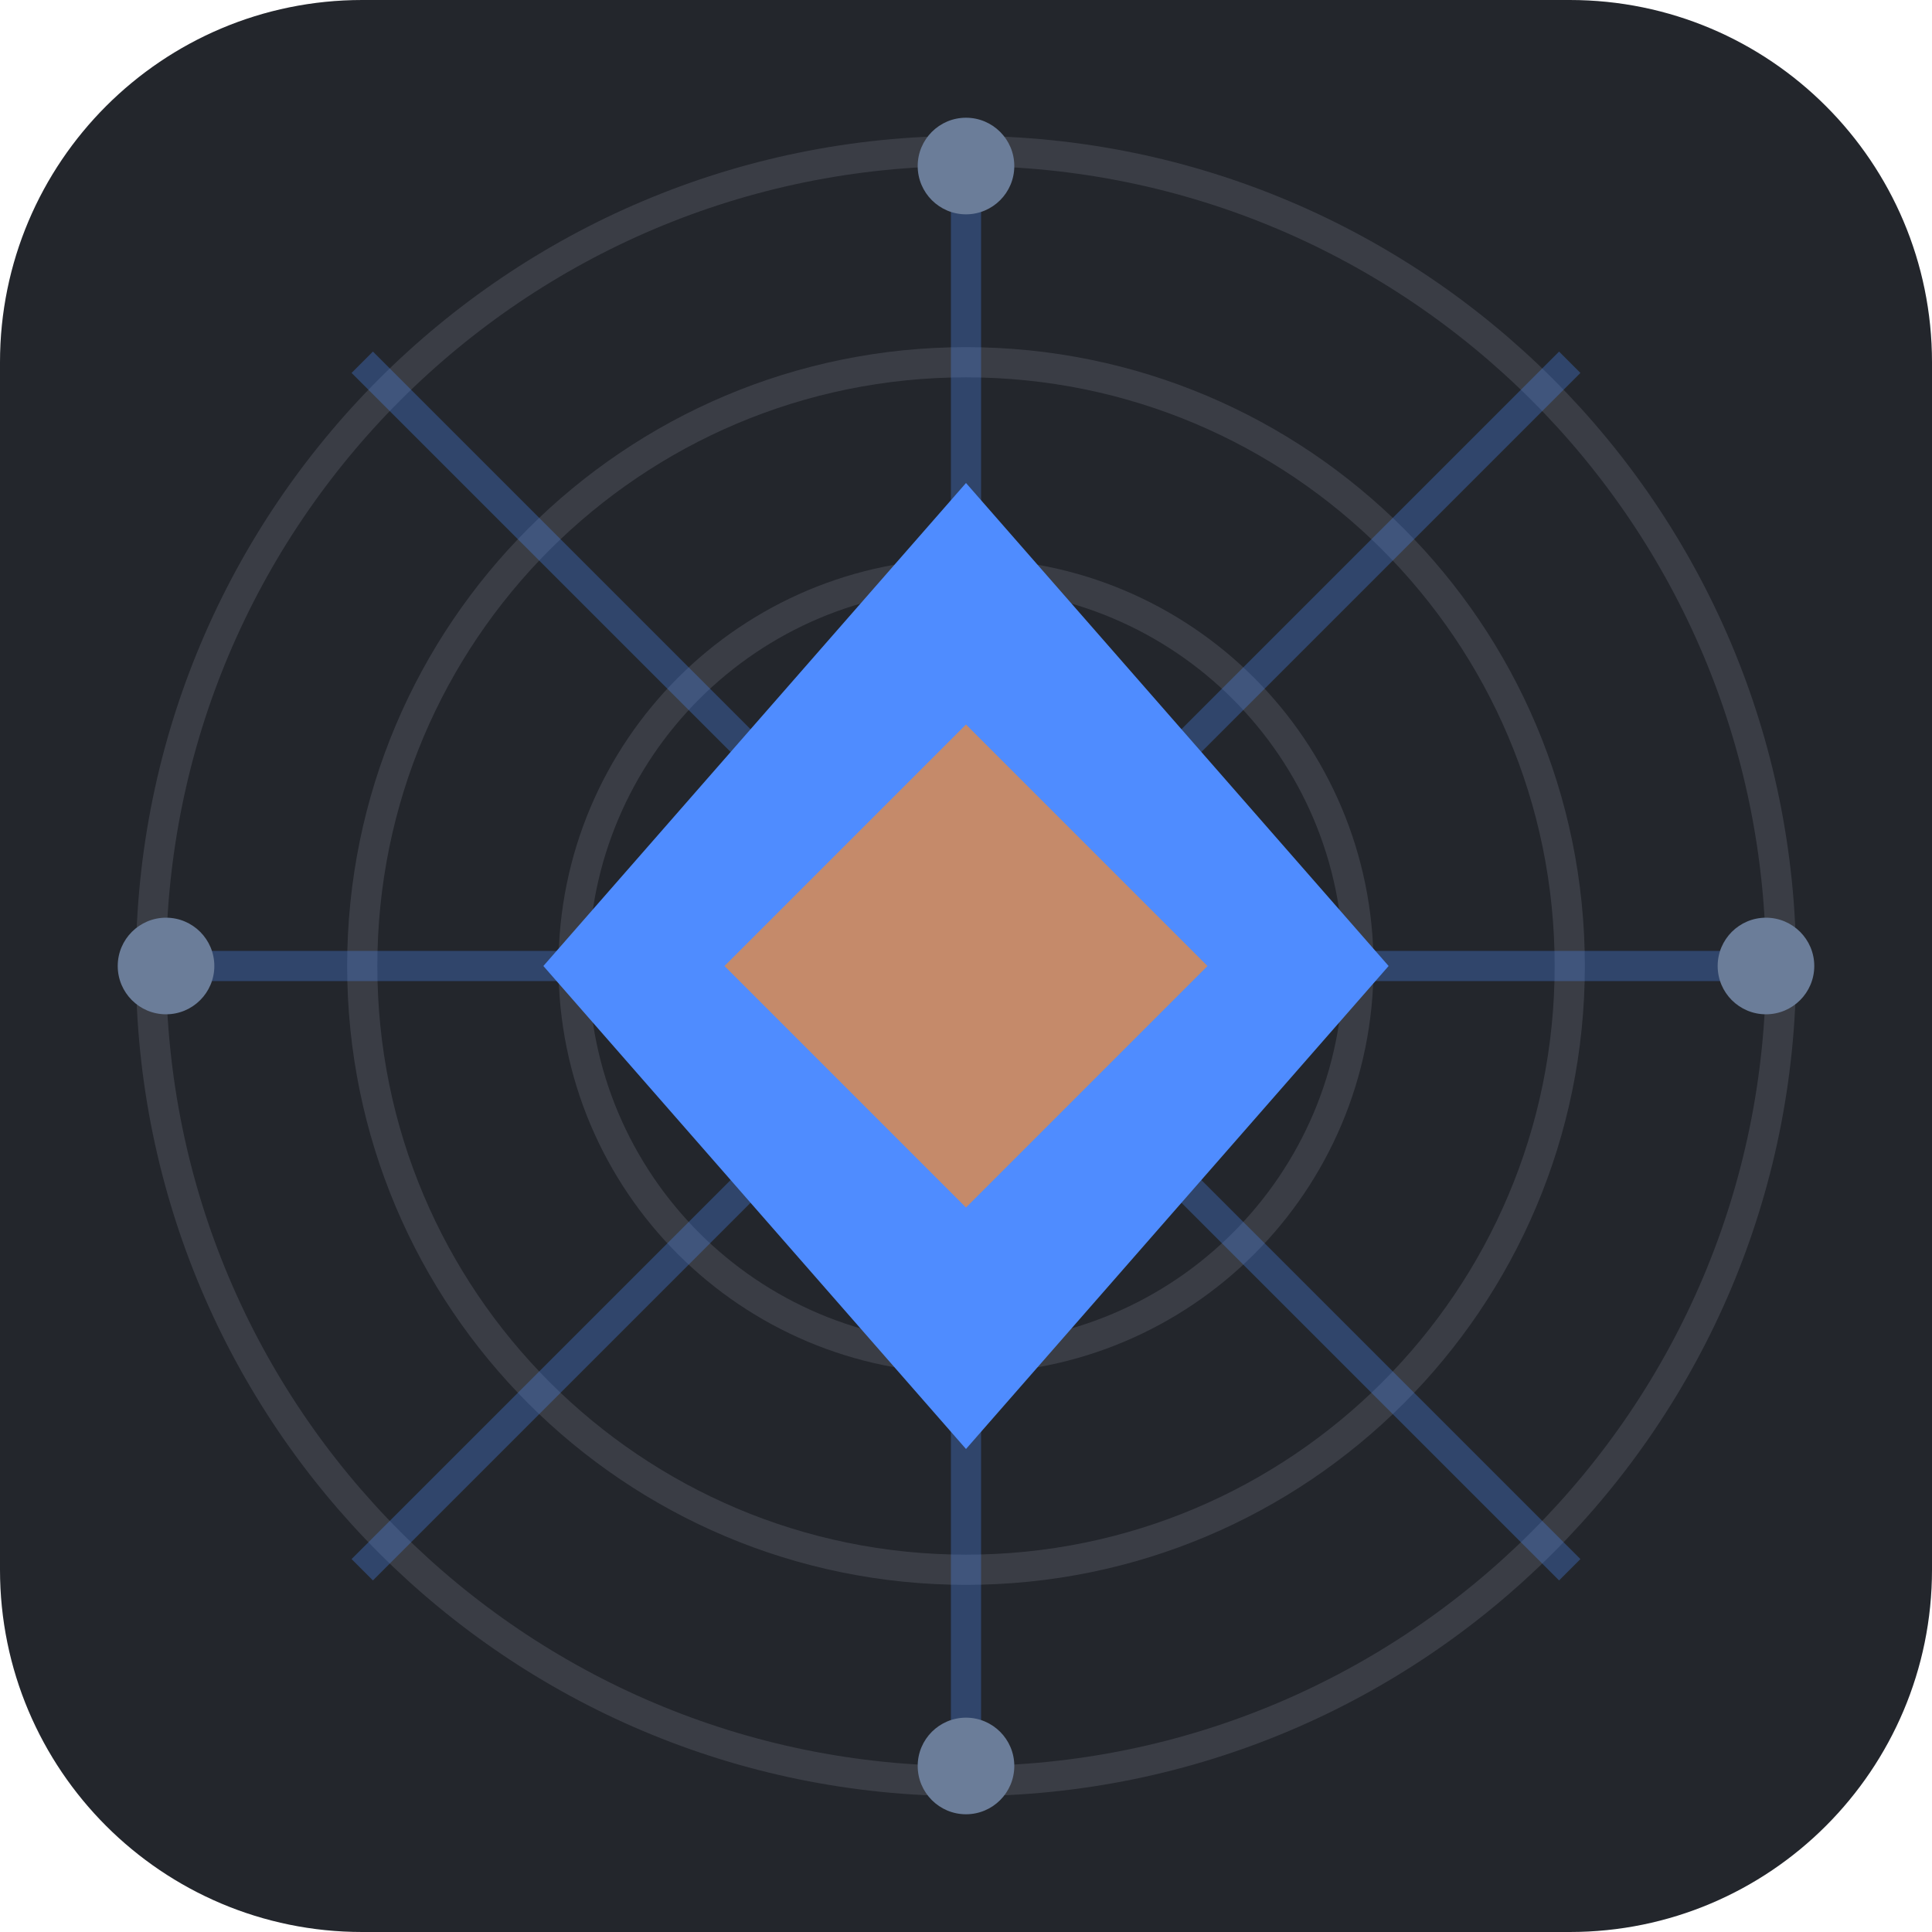
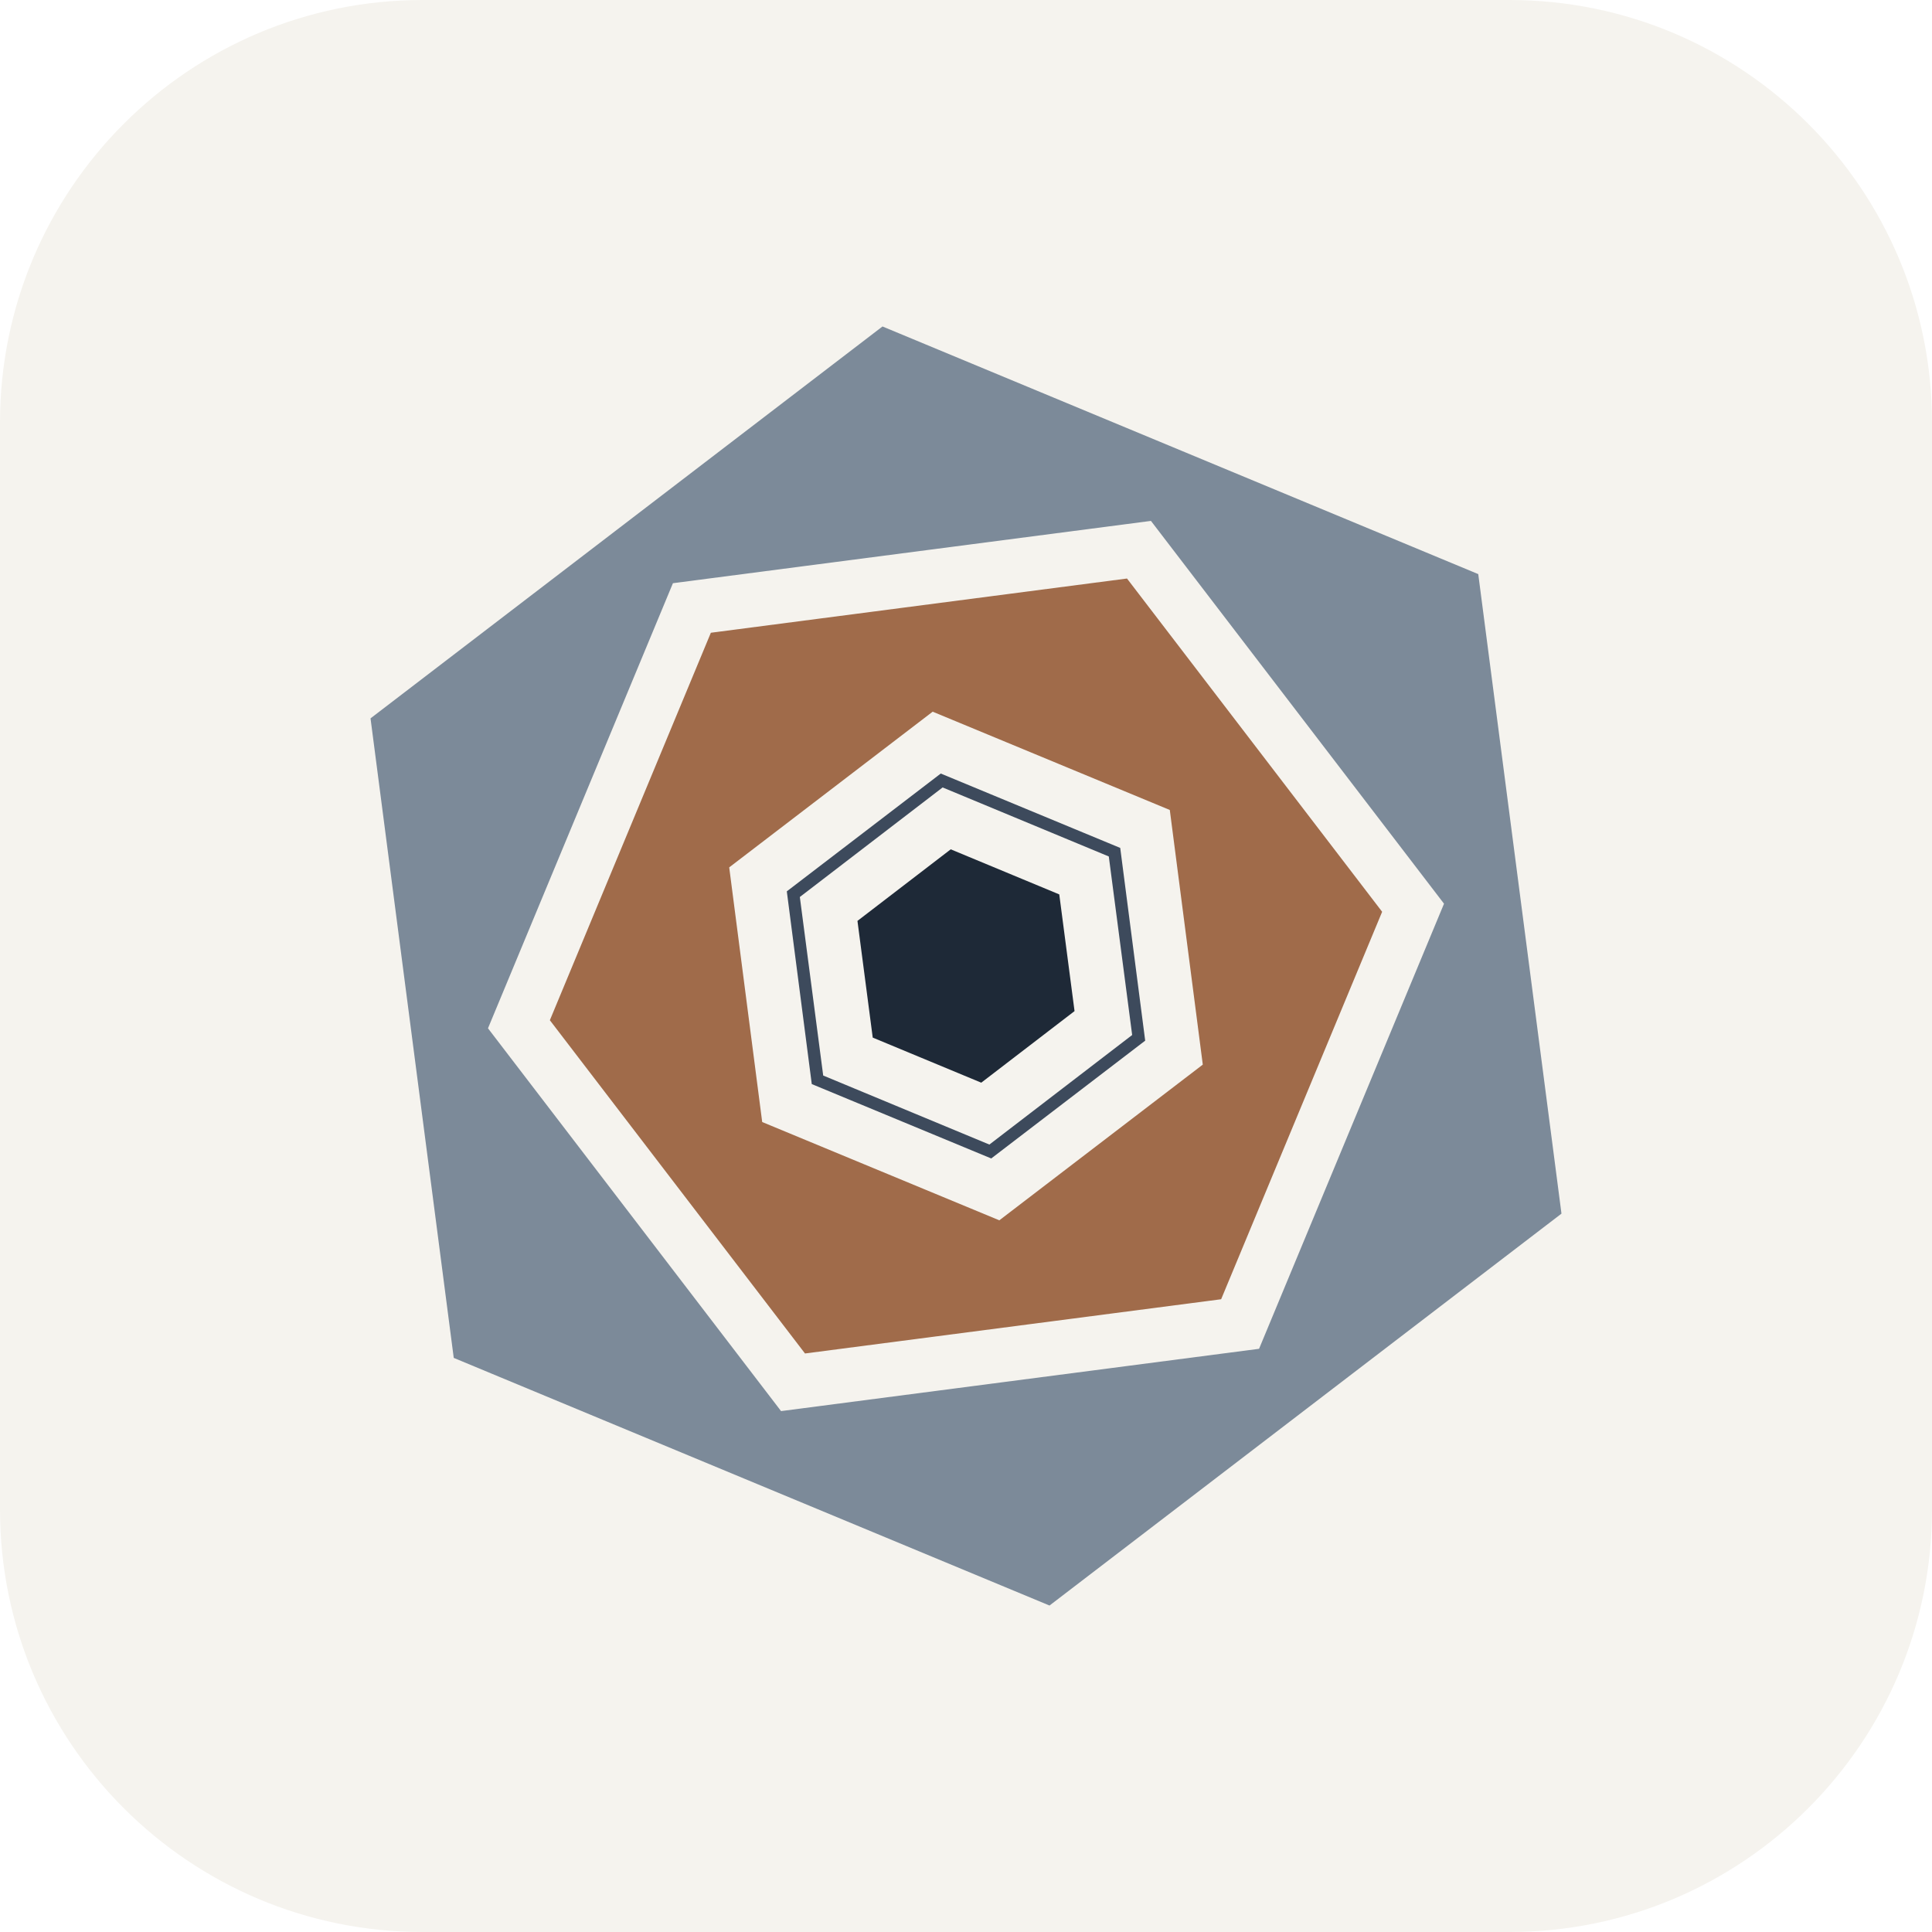
<svg xmlns="http://www.w3.org/2000/svg" width="64" height="64" viewBox="0 0 64 64">
-   <rect width="64" height="64" rx="12" fill="#23262c" />
-   <g stroke="#3a3d45" stroke-width="1" fill="none">
-     <circle cx="32" cy="32" r="27" />
-     <circle cx="32" cy="32" r="20" />
-     <circle cx="32" cy="32" r="13" />
+   <rect width="64" height="64" rx="14" fill="#f5f3ee" />
+   <g stroke="#f5f3ee" stroke-width="1.79">
+     <polygon points="52.68,40.6 34.9,54.21 14.21,45.61 11.32,23.4 29.1,9.79 49.79,18.39" fill="#7c8a99" />
+     <polygon points="41.08,43.86 26.27,45.79 17.19,33.93 22.92,20.14 37.73,18.21 46.81,30.07" fill="#a06b4a" />
+     <polygon points="32.97,39.4 26.07,36.54 25.11,29.13 31.03,24.6 37.93,27.46 38.89,34.87" fill="#3d4a5c" />
  </g>
-   <g stroke="#4f8cff" stroke-opacity="0.3" stroke-width="1">
-     <line x1="32" y1="4" x2="32" y2="60" />
-     <line x1="4" y1="32" x2="60" y2="32" />
-     <line x1="12" y1="12" x2="52" y2="52" />
-     <line x1="12" y1="52" x2="52" y2="12" />
-   </g>
-   <polygon points="32,16 46,32 32,48 18,32" fill="#4f8cff" />
-   <polygon points="32,24 40,32 32,40 24,32" fill="#d18a5a" opacity="0.9" />
-   <g fill="#6b7d99">
-     <circle cx="32" cy="5.5" r="1.6" />
-     <circle cx="58.5" cy="32" r="1.6" />
-     <circle cx="32" cy="58.5" r="1.6" />
-     <circle cx="5.5" cy="32" r="1.6" />
-   </g>
+   <polygon points="36.55,33.89 32.64,36.89 28.09,35 27.45,30.11 31.36,27.11 35.91,29" fill="#1e2937" stroke="#f5f3ee" stroke-width="1.79" />
</svg>
